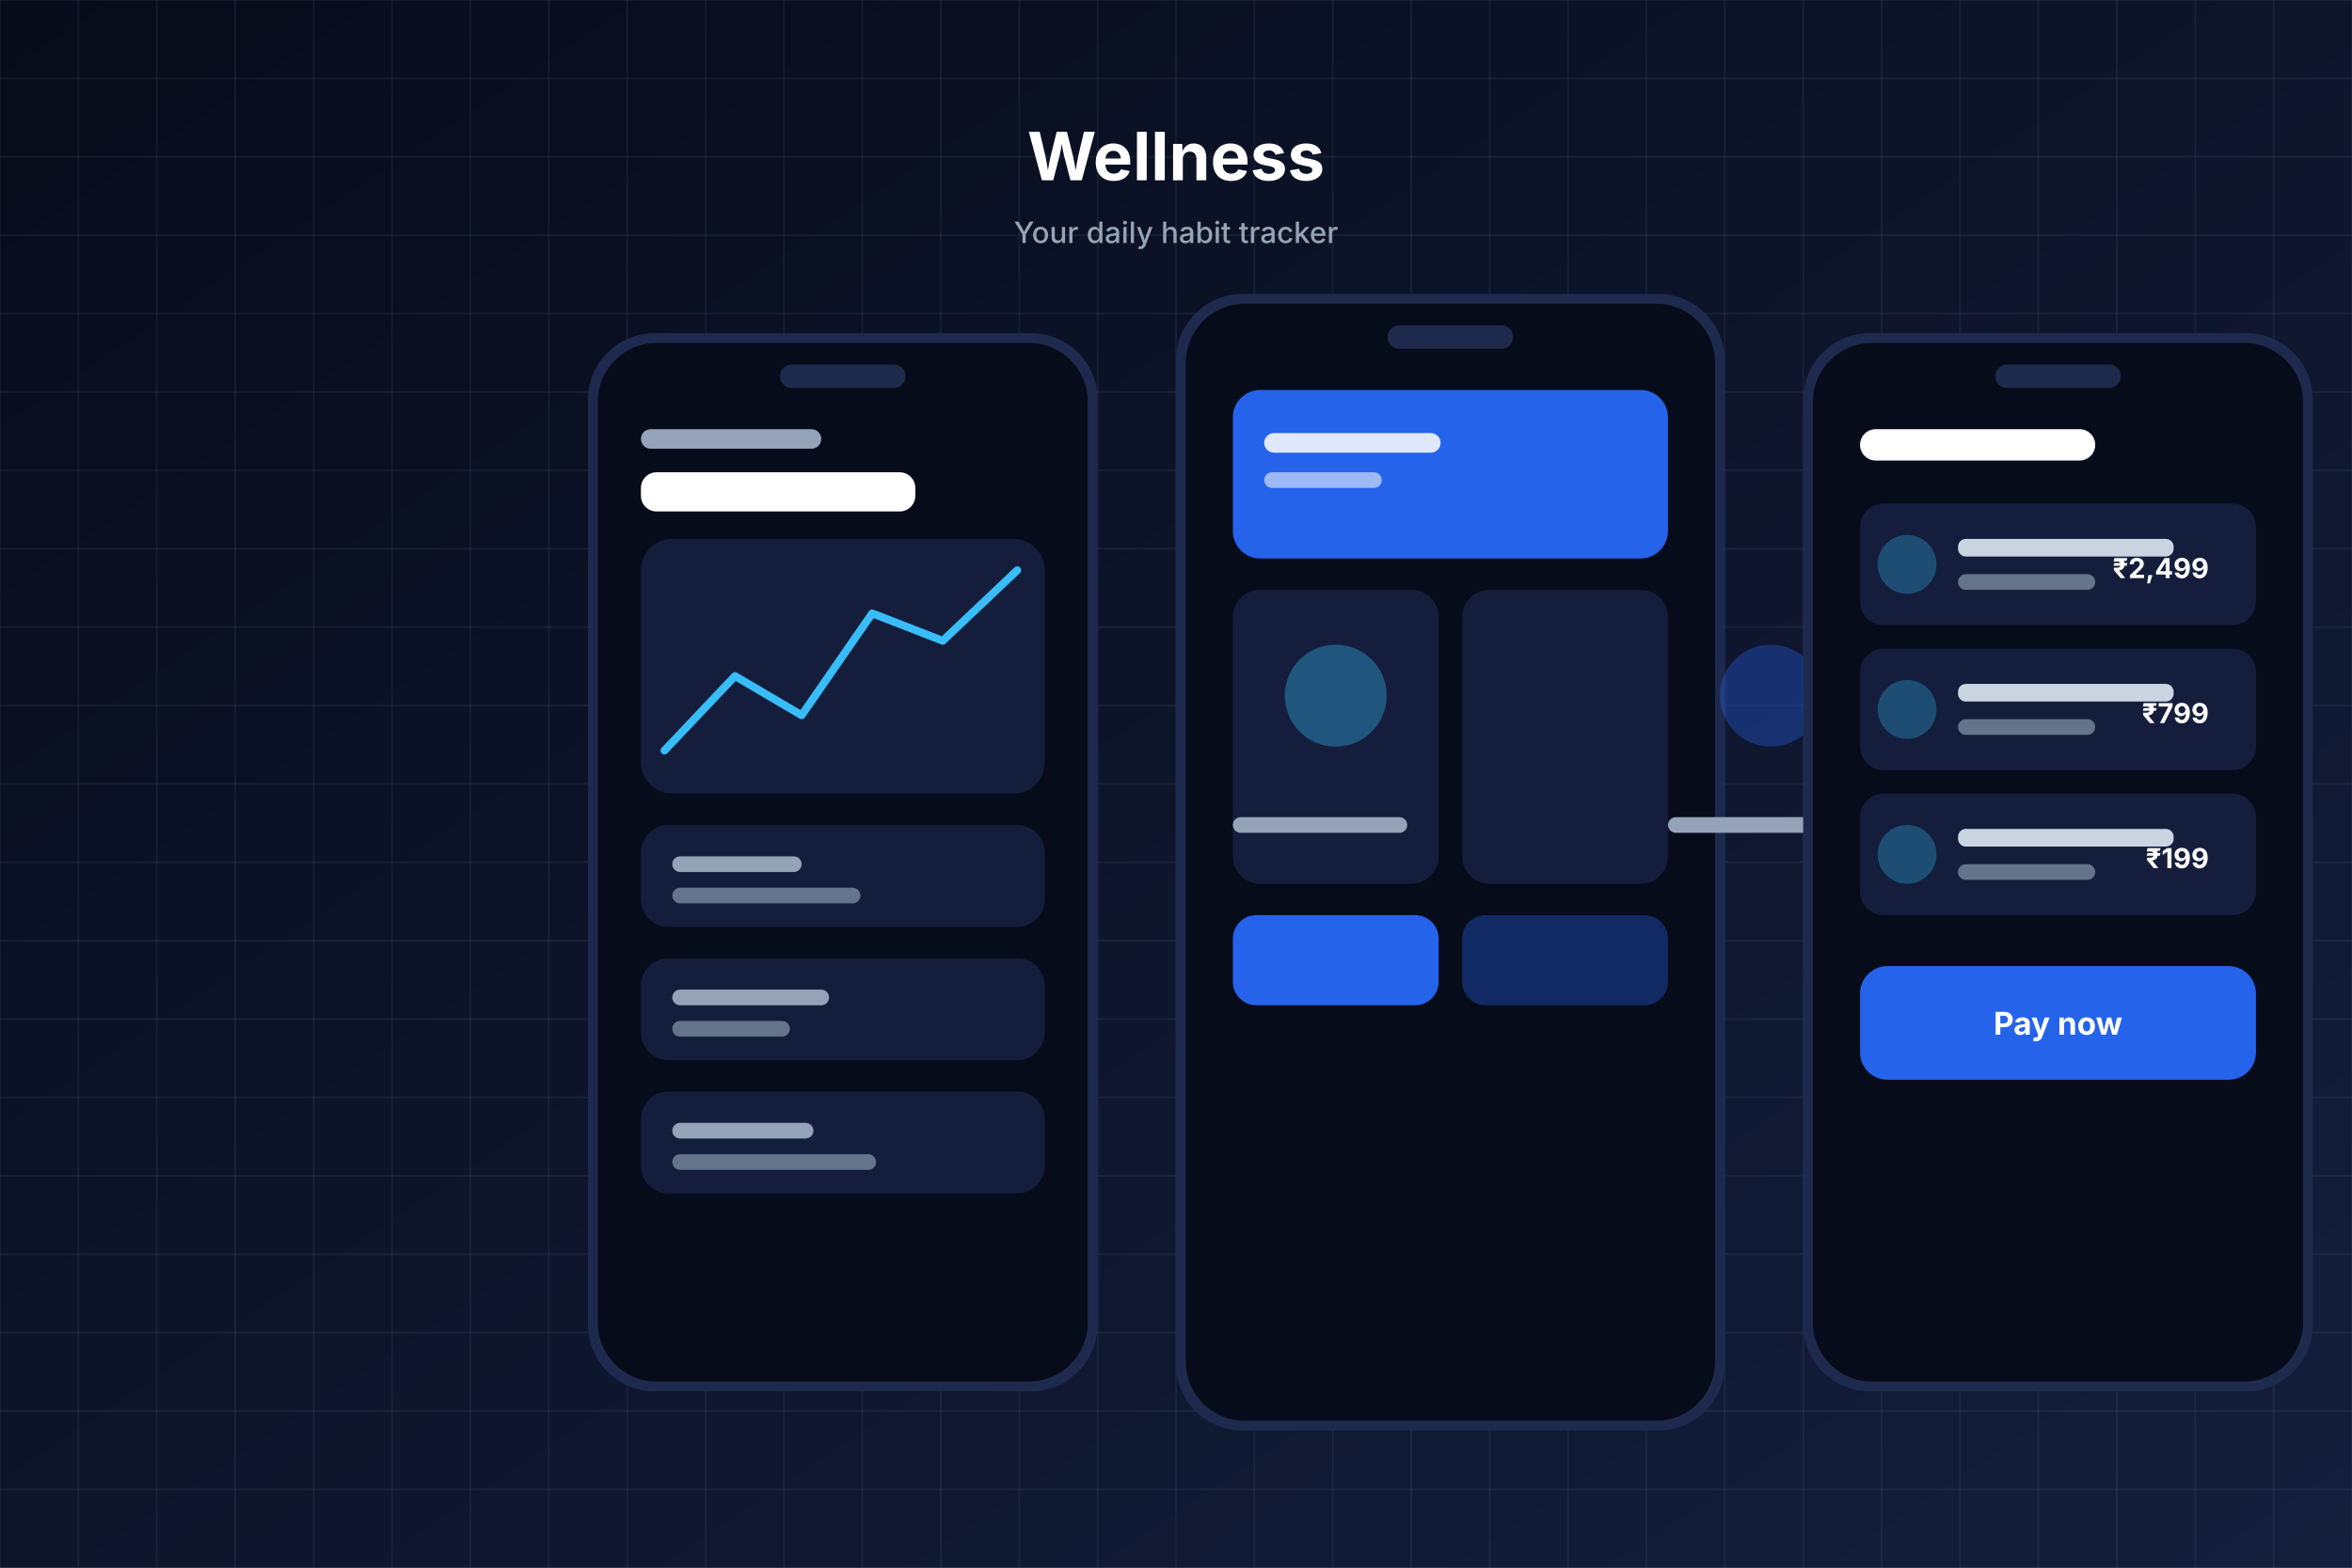
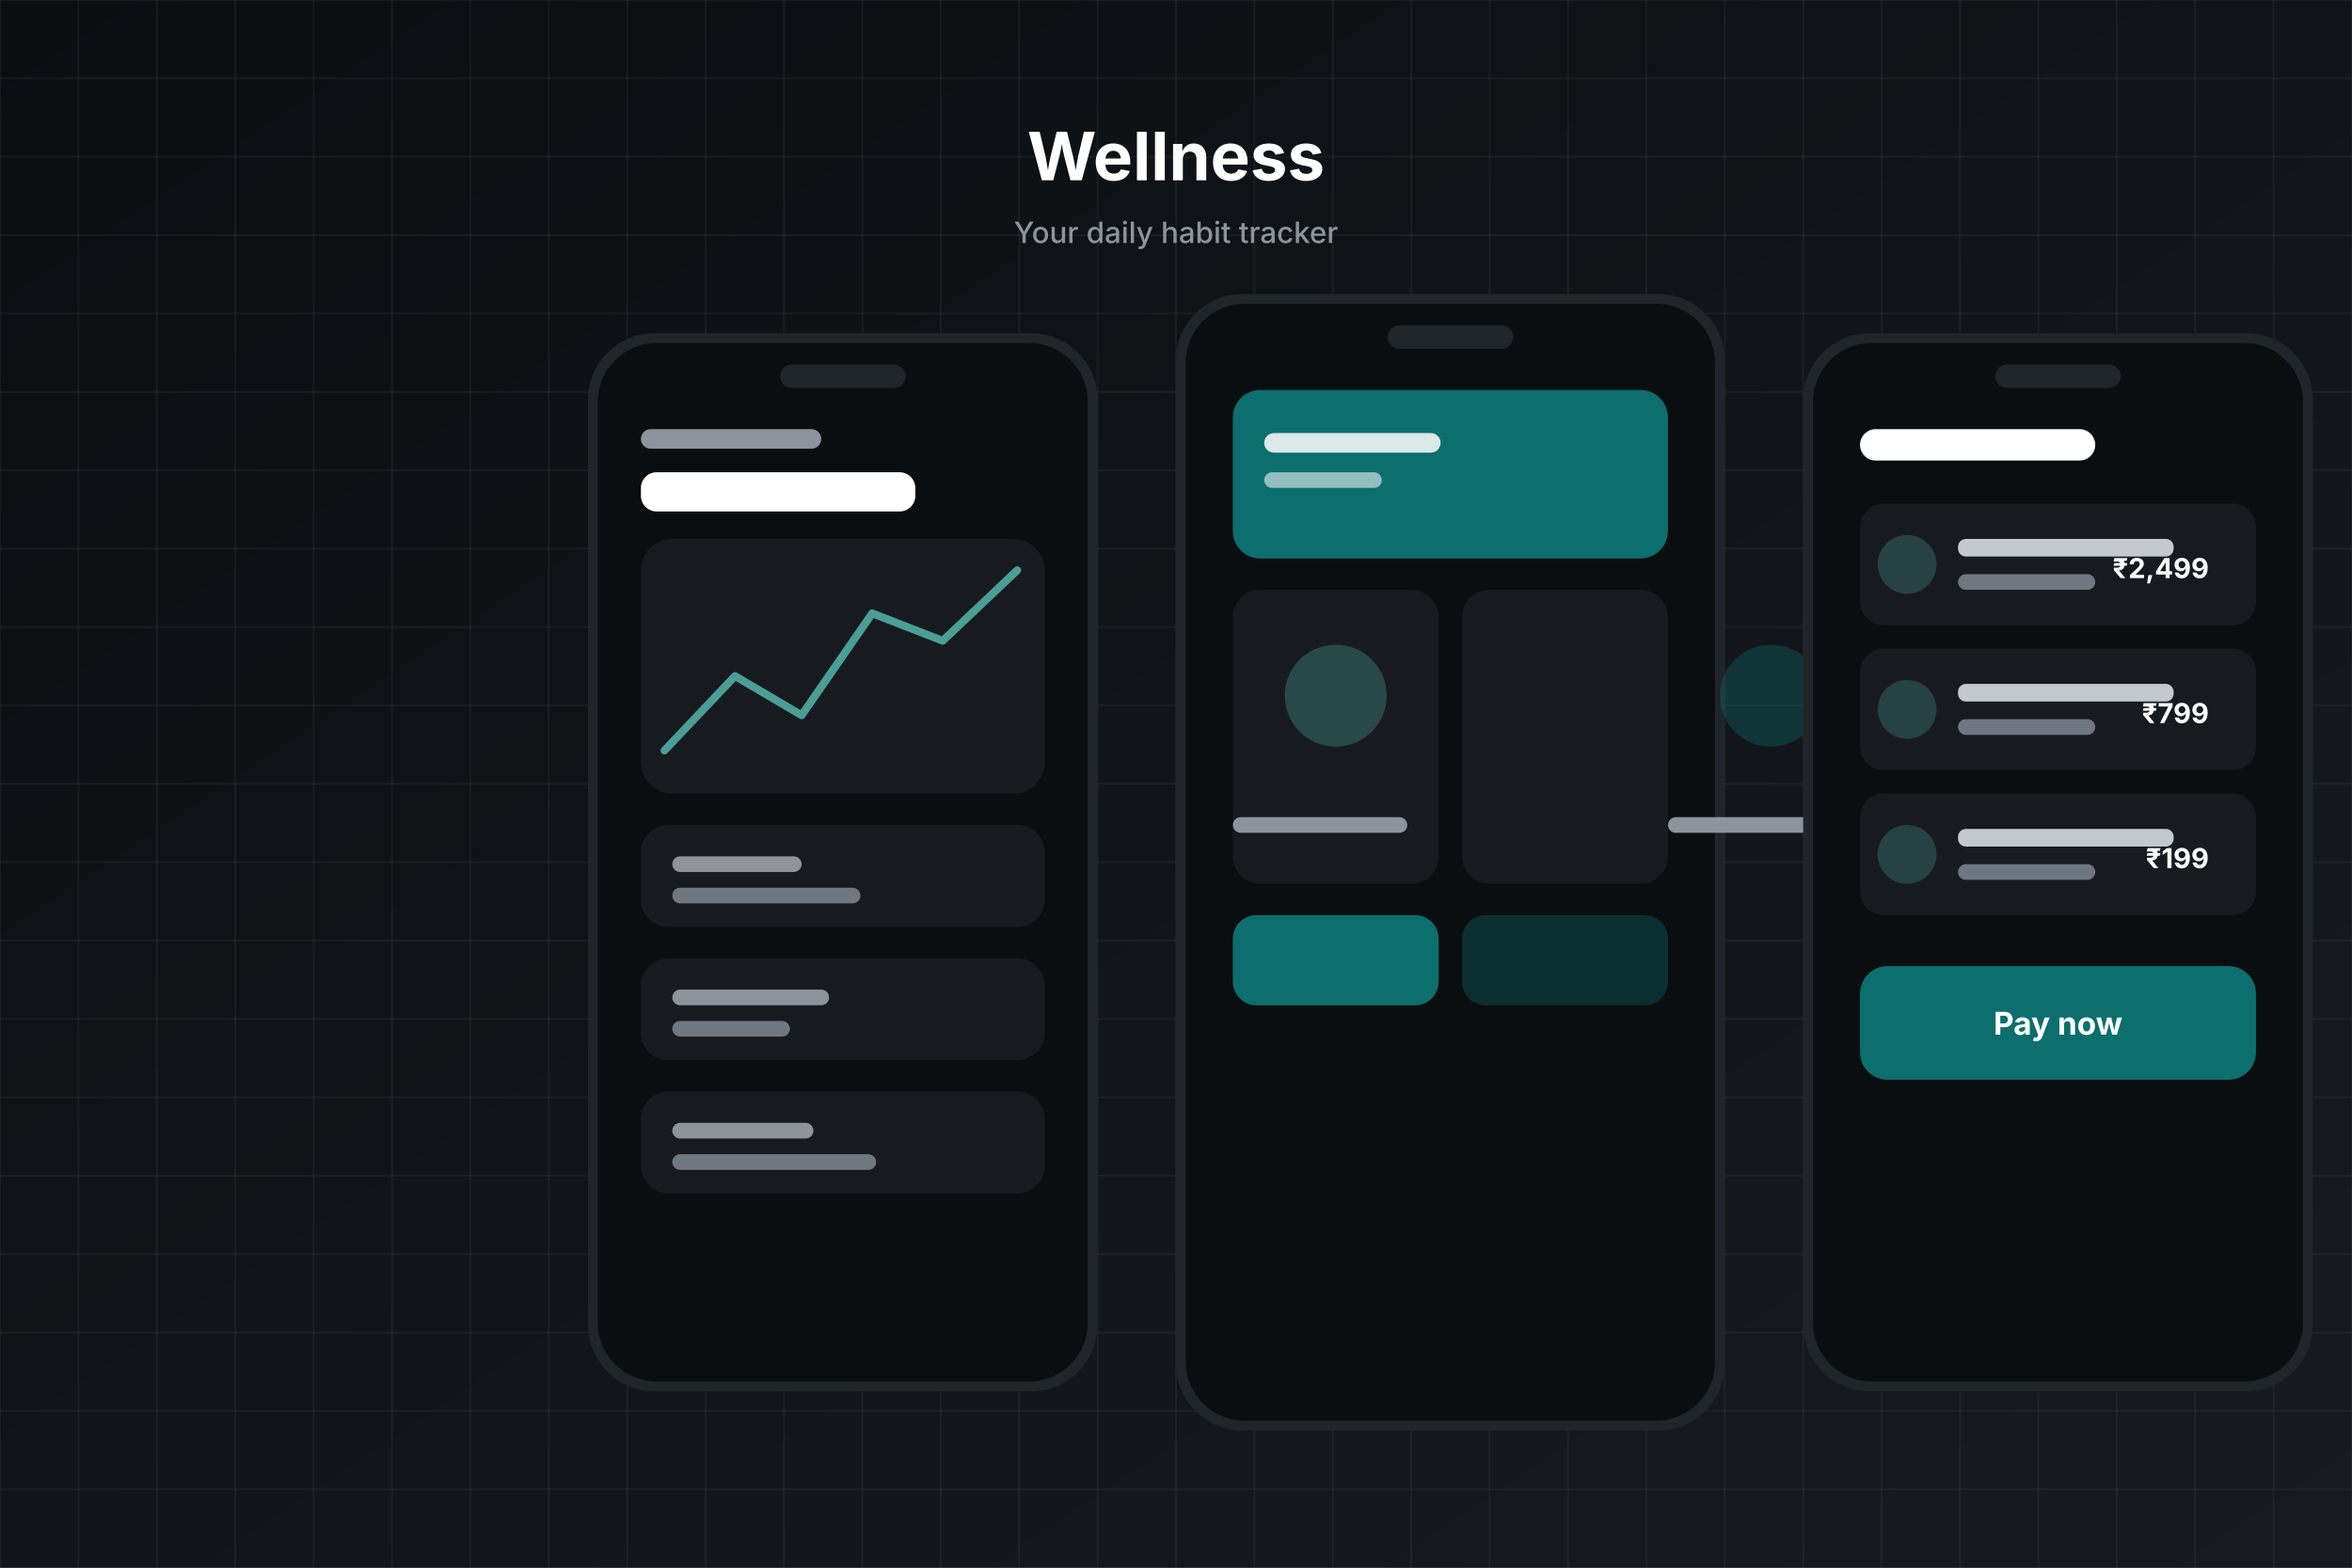
<svg xmlns="http://www.w3.org/2000/svg" viewBox="0 0 1200 800" width="1200" height="800" role="img" aria-label="wellness-app interface mockup">
-   <rect x="0" y="0" width="1200" height="800" rx="0" fill="#070C1A" />
+   <rect x="0" y="0" width="1200" height="800" rx="0" fill="#0b0e11" />
  <defs>
    <linearGradient id="bgGrad" x1="0" y1="0" x2="1" y2="1">
-       <stop offset="0%" stop-color="#070C1A" />
-       <stop offset="100%" stop-color="#141E3C" />
+       <stop offset="0%" stop-color="#0b0e11" />
+       <stop offset="100%" stop-color="#171b20" />
    </linearGradient>
  </defs>
  <rect x="0" y="0" width="1200" height="800" rx="0" fill="url(#bgGrad)" />
-   <line x1="0" y1="0" x2="0" y2="800" stroke="rgba(148,163,184,.08)" stroke-width="1" />
-   <line x1="40" y1="0" x2="40" y2="800" stroke="rgba(148,163,184,.08)" stroke-width="1" />
-   <line x1="80" y1="0" x2="80" y2="800" stroke="rgba(148,163,184,.08)" stroke-width="1" />
-   <line x1="120" y1="0" x2="120" y2="800" stroke="rgba(148,163,184,.08)" stroke-width="1" />
-   <line x1="160" y1="0" x2="160" y2="800" stroke="rgba(148,163,184,.08)" stroke-width="1" />
-   <line x1="200" y1="0" x2="200" y2="800" stroke="rgba(148,163,184,.08)" stroke-width="1" />
-   <line x1="240" y1="0" x2="240" y2="800" stroke="rgba(148,163,184,.08)" stroke-width="1" />
-   <line x1="280" y1="0" x2="280" y2="800" stroke="rgba(148,163,184,.08)" stroke-width="1" />
-   <line x1="320" y1="0" x2="320" y2="800" stroke="rgba(148,163,184,.08)" stroke-width="1" />
-   <line x1="360" y1="0" x2="360" y2="800" stroke="rgba(148,163,184,.08)" stroke-width="1" />
-   <line x1="400" y1="0" x2="400" y2="800" stroke="rgba(148,163,184,.08)" stroke-width="1" />
-   <line x1="440" y1="0" x2="440" y2="800" stroke="rgba(148,163,184,.08)" stroke-width="1" />
-   <line x1="480" y1="0" x2="480" y2="800" stroke="rgba(148,163,184,.08)" stroke-width="1" />
-   <line x1="520" y1="0" x2="520" y2="800" stroke="rgba(148,163,184,.08)" stroke-width="1" />
-   <line x1="560" y1="0" x2="560" y2="800" stroke="rgba(148,163,184,.08)" stroke-width="1" />
-   <line x1="600" y1="0" x2="600" y2="800" stroke="rgba(148,163,184,.08)" stroke-width="1" />
-   <line x1="640" y1="0" x2="640" y2="800" stroke="rgba(148,163,184,.08)" stroke-width="1" />
-   <line x1="680" y1="0" x2="680" y2="800" stroke="rgba(148,163,184,.08)" stroke-width="1" />
-   <line x1="720" y1="0" x2="720" y2="800" stroke="rgba(148,163,184,.08)" stroke-width="1" />
-   <line x1="760" y1="0" x2="760" y2="800" stroke="rgba(148,163,184,.08)" stroke-width="1" />
-   <line x1="800" y1="0" x2="800" y2="800" stroke="rgba(148,163,184,.08)" stroke-width="1" />
-   <line x1="840" y1="0" x2="840" y2="800" stroke="rgba(148,163,184,.08)" stroke-width="1" />
-   <line x1="880" y1="0" x2="880" y2="800" stroke="rgba(148,163,184,.08)" stroke-width="1" />
-   <line x1="920" y1="0" x2="920" y2="800" stroke="rgba(148,163,184,.08)" stroke-width="1" />
-   <line x1="960" y1="0" x2="960" y2="800" stroke="rgba(148,163,184,.08)" stroke-width="1" />
-   <line x1="1000" y1="0" x2="1000" y2="800" stroke="rgba(148,163,184,.08)" stroke-width="1" />
-   <line x1="1040" y1="0" x2="1040" y2="800" stroke="rgba(148,163,184,.08)" stroke-width="1" />
-   <line x1="1080" y1="0" x2="1080" y2="800" stroke="rgba(148,163,184,.08)" stroke-width="1" />
-   <line x1="1120" y1="0" x2="1120" y2="800" stroke="rgba(148,163,184,.08)" stroke-width="1" />
-   <line x1="1160" y1="0" x2="1160" y2="800" stroke="rgba(148,163,184,.08)" stroke-width="1" />
-   <line x1="1200" y1="0" x2="1200" y2="800" stroke="rgba(148,163,184,.08)" stroke-width="1" />
-   <line x1="0" y1="0" x2="1200" y2="0" stroke="rgba(148,163,184,.08)" stroke-width="1" />
-   <line x1="0" y1="40" x2="1200" y2="40" stroke="rgba(148,163,184,.08)" stroke-width="1" />
-   <line x1="0" y1="80" x2="1200" y2="80" stroke="rgba(148,163,184,.08)" stroke-width="1" />
-   <line x1="0" y1="120" x2="1200" y2="120" stroke="rgba(148,163,184,.08)" stroke-width="1" />
-   <line x1="0" y1="160" x2="1200" y2="160" stroke="rgba(148,163,184,.08)" stroke-width="1" />
-   <line x1="0" y1="200" x2="1200" y2="200" stroke="rgba(148,163,184,.08)" stroke-width="1" />
-   <line x1="0" y1="240" x2="1200" y2="240" stroke="rgba(148,163,184,.08)" stroke-width="1" />
-   <line x1="0" y1="280" x2="1200" y2="280" stroke="rgba(148,163,184,.08)" stroke-width="1" />
-   <line x1="0" y1="320" x2="1200" y2="320" stroke="rgba(148,163,184,.08)" stroke-width="1" />
-   <line x1="0" y1="360" x2="1200" y2="360" stroke="rgba(148,163,184,.08)" stroke-width="1" />
-   <line x1="0" y1="400" x2="1200" y2="400" stroke="rgba(148,163,184,.08)" stroke-width="1" />
-   <line x1="0" y1="440" x2="1200" y2="440" stroke="rgba(148,163,184,.08)" stroke-width="1" />
-   <line x1="0" y1="480" x2="1200" y2="480" stroke="rgba(148,163,184,.08)" stroke-width="1" />
-   <line x1="0" y1="520" x2="1200" y2="520" stroke="rgba(148,163,184,.08)" stroke-width="1" />
-   <line x1="0" y1="560" x2="1200" y2="560" stroke="rgba(148,163,184,.08)" stroke-width="1" />
-   <line x1="0" y1="600" x2="1200" y2="600" stroke="rgba(148,163,184,.08)" stroke-width="1" />
-   <line x1="0" y1="640" x2="1200" y2="640" stroke="rgba(148,163,184,.08)" stroke-width="1" />
-   <line x1="0" y1="680" x2="1200" y2="680" stroke="rgba(148,163,184,.08)" stroke-width="1" />
-   <line x1="0" y1="720" x2="1200" y2="720" stroke="rgba(148,163,184,.08)" stroke-width="1" />
-   <line x1="0" y1="760" x2="1200" y2="760" stroke="rgba(148,163,184,.08)" stroke-width="1" />
-   <line x1="0" y1="800" x2="1200" y2="800" stroke="rgba(148,163,184,.08)" stroke-width="1" />
+   <line x1="0" y1="0" x2="0" y2="800" stroke="rgba(141,148,155,.08)" stroke-width="1" />
+   <line x1="40" y1="0" x2="40" y2="800" stroke="rgba(141,148,155,.08)" stroke-width="1" />
+   <line x1="80" y1="0" x2="80" y2="800" stroke="rgba(141,148,155,.08)" stroke-width="1" />
+   <line x1="120" y1="0" x2="120" y2="800" stroke="rgba(141,148,155,.08)" stroke-width="1" />
+   <line x1="160" y1="0" x2="160" y2="800" stroke="rgba(141,148,155,.08)" stroke-width="1" />
+   <line x1="200" y1="0" x2="200" y2="800" stroke="rgba(141,148,155,.08)" stroke-width="1" />
+   <line x1="240" y1="0" x2="240" y2="800" stroke="rgba(141,148,155,.08)" stroke-width="1" />
+   <line x1="280" y1="0" x2="280" y2="800" stroke="rgba(141,148,155,.08)" stroke-width="1" />
+   <line x1="320" y1="0" x2="320" y2="800" stroke="rgba(141,148,155,.08)" stroke-width="1" />
+   <line x1="360" y1="0" x2="360" y2="800" stroke="rgba(141,148,155,.08)" stroke-width="1" />
+   <line x1="400" y1="0" x2="400" y2="800" stroke="rgba(141,148,155,.08)" stroke-width="1" />
+   <line x1="440" y1="0" x2="440" y2="800" stroke="rgba(141,148,155,.08)" stroke-width="1" />
+   <line x1="480" y1="0" x2="480" y2="800" stroke="rgba(141,148,155,.08)" stroke-width="1" />
+   <line x1="520" y1="0" x2="520" y2="800" stroke="rgba(141,148,155,.08)" stroke-width="1" />
+   <line x1="560" y1="0" x2="560" y2="800" stroke="rgba(141,148,155,.08)" stroke-width="1" />
+   <line x1="600" y1="0" x2="600" y2="800" stroke="rgba(141,148,155,.08)" stroke-width="1" />
+   <line x1="640" y1="0" x2="640" y2="800" stroke="rgba(141,148,155,.08)" stroke-width="1" />
+   <line x1="680" y1="0" x2="680" y2="800" stroke="rgba(141,148,155,.08)" stroke-width="1" />
+   <line x1="720" y1="0" x2="720" y2="800" stroke="rgba(141,148,155,.08)" stroke-width="1" />
+   <line x1="760" y1="0" x2="760" y2="800" stroke="rgba(141,148,155,.08)" stroke-width="1" />
+   <line x1="800" y1="0" x2="800" y2="800" stroke="rgba(141,148,155,.08)" stroke-width="1" />
+   <line x1="840" y1="0" x2="840" y2="800" stroke="rgba(141,148,155,.08)" stroke-width="1" />
+   <line x1="880" y1="0" x2="880" y2="800" stroke="rgba(141,148,155,.08)" stroke-width="1" />
+   <line x1="920" y1="0" x2="920" y2="800" stroke="rgba(141,148,155,.08)" stroke-width="1" />
+   <line x1="960" y1="0" x2="960" y2="800" stroke="rgba(141,148,155,.08)" stroke-width="1" />
+   <line x1="1000" y1="0" x2="1000" y2="800" stroke="rgba(141,148,155,.08)" stroke-width="1" />
+   <line x1="1040" y1="0" x2="1040" y2="800" stroke="rgba(141,148,155,.08)" stroke-width="1" />
+   <line x1="1080" y1="0" x2="1080" y2="800" stroke="rgba(141,148,155,.08)" stroke-width="1" />
+   <line x1="1120" y1="0" x2="1120" y2="800" stroke="rgba(141,148,155,.08)" stroke-width="1" />
+   <line x1="1160" y1="0" x2="1160" y2="800" stroke="rgba(141,148,155,.08)" stroke-width="1" />
+   <line x1="1200" y1="0" x2="1200" y2="800" stroke="rgba(141,148,155,.08)" stroke-width="1" />
+   <line x1="0" y1="0" x2="1200" y2="0" stroke="rgba(141,148,155,.08)" stroke-width="1" />
+   <line x1="0" y1="40" x2="1200" y2="40" stroke="rgba(141,148,155,.08)" stroke-width="1" />
+   <line x1="0" y1="80" x2="1200" y2="80" stroke="rgba(141,148,155,.08)" stroke-width="1" />
+   <line x1="0" y1="120" x2="1200" y2="120" stroke="rgba(141,148,155,.08)" stroke-width="1" />
+   <line x1="0" y1="160" x2="1200" y2="160" stroke="rgba(141,148,155,.08)" stroke-width="1" />
+   <line x1="0" y1="200" x2="1200" y2="200" stroke="rgba(141,148,155,.08)" stroke-width="1" />
+   <line x1="0" y1="240" x2="1200" y2="240" stroke="rgba(141,148,155,.08)" stroke-width="1" />
+   <line x1="0" y1="280" x2="1200" y2="280" stroke="rgba(141,148,155,.08)" stroke-width="1" />
+   <line x1="0" y1="320" x2="1200" y2="320" stroke="rgba(141,148,155,.08)" stroke-width="1" />
+   <line x1="0" y1="360" x2="1200" y2="360" stroke="rgba(141,148,155,.08)" stroke-width="1" />
+   <line x1="0" y1="400" x2="1200" y2="400" stroke="rgba(141,148,155,.08)" stroke-width="1" />
+   <line x1="0" y1="440" x2="1200" y2="440" stroke="rgba(141,148,155,.08)" stroke-width="1" />
+   <line x1="0" y1="480" x2="1200" y2="480" stroke="rgba(141,148,155,.08)" stroke-width="1" />
+   <line x1="0" y1="520" x2="1200" y2="520" stroke="rgba(141,148,155,.08)" stroke-width="1" />
+   <line x1="0" y1="560" x2="1200" y2="560" stroke="rgba(141,148,155,.08)" stroke-width="1" />
+   <line x1="0" y1="600" x2="1200" y2="600" stroke="rgba(141,148,155,.08)" stroke-width="1" />
+   <line x1="0" y1="640" x2="1200" y2="640" stroke="rgba(141,148,155,.08)" stroke-width="1" />
+   <line x1="0" y1="680" x2="1200" y2="680" stroke="rgba(141,148,155,.08)" stroke-width="1" />
+   <line x1="0" y1="720" x2="1200" y2="720" stroke="rgba(141,148,155,.08)" stroke-width="1" />
+   <line x1="0" y1="760" x2="1200" y2="760" stroke="rgba(141,148,155,.08)" stroke-width="1" />
+   <line x1="0" y1="800" x2="1200" y2="800" stroke="rgba(141,148,155,.08)" stroke-width="1" />
  <text x="600" y="92" font-family="Inter, Segoe UI, Arial, sans-serif" font-size="34" font-weight="700" fill="#FFFFFF" text-anchor="middle">Wellness</text>
-   <text x="600" y="124" font-family="Inter, Segoe UI, Arial, sans-serif" font-size="15" font-weight="500" fill="#94A3B8" text-anchor="middle">Your daily habit tracker</text>
-   <rect x="300" y="170" width="260" height="540" rx="34" fill="#1E2A4D" />
-   <rect x="305" y="175" width="250" height="530" rx="30" fill="#070C1A" />
-   <rect x="398" y="186" width="64" height="12" rx="6" fill="#1E2A4D" />
-   <rect x="327" y="219" width="92" height="10" rx="5" fill="#94A3B8" />
+   <text x="600" y="124" font-family="Inter, Segoe UI, Arial, sans-serif" font-size="15" font-weight="500" fill="#8d949b" text-anchor="middle">Your daily habit tracker</text>
+   <rect x="300" y="170" width="260" height="540" rx="34" fill="#20252b" />
+   <rect x="305" y="175" width="250" height="530" rx="30" fill="#0b0e11" />
+   <rect x="398" y="186" width="64" height="12" rx="6" fill="#20252b" />
+   <rect x="327" y="219" width="92" height="10" rx="5" fill="#8d949b" />
  <rect x="327" y="241" width="140" height="20" rx="8" fill="#FFFFFF" font-family="Inter,Arial" />
-   <rect x="327" y="275" width="206" height="130" rx="16" fill="#141E3C" />
-   <path d="M339,383 L375,345 L409,365 L445,313 L481,327 L519,291" fill="none" stroke="#38BDF8" stroke-width="4" stroke-linecap="round" stroke-linejoin="round" />
-   <rect x="327" y="421" width="206" height="52" rx="14" fill="#141E3C" />
-   <rect x="343" y="437" width="66" height="8" rx="4" fill="#94A3B8" />
-   <rect x="343" y="453" width="96" height="8" rx="4" fill="#64748B" />
-   <rect x="327" y="489" width="206" height="52" rx="14" fill="#141E3C" />
-   <rect x="343" y="505" width="80" height="8" rx="4" fill="#94A3B8" />
-   <rect x="343" y="521" width="60" height="8" rx="4" fill="#64748B" />
-   <rect x="327" y="557" width="206" height="52" rx="14" fill="#141E3C" />
-   <rect x="343" y="573" width="72" height="8" rx="4" fill="#94A3B8" />
-   <rect x="343" y="589" width="104" height="8" rx="4" fill="#64748B" />
-   <rect x="600" y="150" width="280" height="580" rx="34" fill="#1E2A4D" />
-   <rect x="605" y="155" width="270" height="570" rx="30" fill="#070C1A" />
-   <rect x="708" y="166" width="64" height="12" rx="6" fill="#1E2A4D" />
-   <rect x="629" y="199" width="222" height="86" rx="14" fill="#2563EB" />
+   <rect x="327" y="275" width="206" height="130" rx="16" fill="#171b20" />
+   <path d="M339,383 L375,345 L409,365 L445,313 L481,327 L519,291" fill="none" stroke="#4a9e96" stroke-width="4" stroke-linecap="round" stroke-linejoin="round" />
+   <rect x="327" y="421" width="206" height="52" rx="14" fill="#171b20" />
+   <rect x="343" y="437" width="66" height="8" rx="4" fill="#8d949b" />
+   <rect x="343" y="453" width="96" height="8" rx="4" fill="#6f7780" />
+   <rect x="327" y="489" width="206" height="52" rx="14" fill="#171b20" />
+   <rect x="343" y="505" width="80" height="8" rx="4" fill="#8d949b" />
+   <rect x="343" y="521" width="60" height="8" rx="4" fill="#6f7780" />
+   <rect x="327" y="557" width="206" height="52" rx="14" fill="#171b20" />
+   <rect x="343" y="573" width="72" height="8" rx="4" fill="#8d949b" />
+   <rect x="343" y="589" width="104" height="8" rx="4" fill="#6f7780" />
+   <rect x="600" y="150" width="280" height="580" rx="34" fill="#20252b" />
+   <rect x="605" y="155" width="270" height="570" rx="30" fill="#0b0e11" />
+   <rect x="708" y="166" width="64" height="12" rx="6" fill="#20252b" />
+   <rect x="629" y="199" width="222" height="86" rx="14" fill="#0d6e6e" />
  <rect x="645" y="221" width="90" height="10" rx="5" fill="rgba(255,255,255,.85)" />
  <rect x="645" y="241" width="60" height="8" rx="4" fill="rgba(255,255,255,.55)" />
-   <rect x="629" y="301" width="105" height="150" rx="14" fill="#141E3C" />
-   <rect x="746" y="301" width="105" height="150" rx="14" fill="#141E3C" />
-   <circle cx="681.5" cy="355" r="26" fill="rgba(56,189,248,.35)" />
-   <circle cx="903.5" cy="355" r="26" fill="rgba(37,99,235,.35)" />
-   <rect x="629" y="417" width="89" height="8" rx="4" fill="#94A3B8" />
-   <rect x="851" y="417" width="89" height="8" rx="4" fill="#94A3B8" />
-   <rect x="629" y="467" width="105" height="46" rx="12" fill="#2563EB" />
-   <rect x="746" y="467" width="105" height="46" rx="12" fill="rgba(37,99,235,.35)" />
-   <rect x="920" y="170" width="260" height="540" rx="34" fill="#1E2A4D" />
-   <rect x="925" y="175" width="250" height="530" rx="30" fill="#070C1A" />
-   <rect x="1018" y="186" width="64" height="12" rx="6" fill="#1E2A4D" />
+   <rect x="629" y="301" width="105" height="150" rx="14" fill="#171b20" />
+   <rect x="746" y="301" width="105" height="150" rx="14" fill="#171b20" />
+   <circle cx="681.5" cy="355" r="26" fill="rgba(74,158,150,.35)" />
+   <circle cx="903.5" cy="355" r="26" fill="rgba(13,110,110,.35)" />
+   <rect x="629" y="417" width="89" height="8" rx="4" fill="#8d949b" />
+   <rect x="851" y="417" width="89" height="8" rx="4" fill="#8d949b" />
+   <rect x="629" y="467" width="105" height="46" rx="12" fill="#0d6e6e" />
+   <rect x="746" y="467" width="105" height="46" rx="12" fill="rgba(13,110,110,.35)" />
+   <rect x="920" y="170" width="260" height="540" rx="34" fill="#20252b" />
+   <rect x="925" y="175" width="250" height="530" rx="30" fill="#0b0e11" />
+   <rect x="1018" y="186" width="64" height="12" rx="6" fill="#20252b" />
  <rect x="949" y="219" width="120" height="16" rx="8" fill="#FFFFFF" />
-   <rect x="949" y="257" width="202" height="62" rx="12" fill="#141E3C" />
-   <circle cx="973" cy="288" r="15" fill="rgba(56,189,248,.3)" />
-   <rect x="999" y="275" width="110" height="9" rx="4" fill="#CBD5E1" />
-   <rect x="999" y="293" width="70" height="8" rx="4" fill="#64748B" />
+   <rect x="949" y="257" width="202" height="62" rx="12" fill="#171b20" />
+   <circle cx="973" cy="288" r="15" fill="rgba(74,158,150,.3)" />
+   <rect x="999" y="275" width="110" height="9" rx="4" fill="#c4c9ce" />
+   <rect x="999" y="293" width="70" height="8" rx="4" fill="#6f7780" />
  <text x="1127" y="295" font-family="Inter, Segoe UI, Arial, sans-serif" font-size="14" font-weight="700" fill="#FFFFFF" text-anchor="end">₹2,499</text>
-   <rect x="949" y="331" width="202" height="62" rx="12" fill="#141E3C" />
-   <circle cx="973" cy="362" r="15" fill="rgba(56,189,248,.3)" />
-   <rect x="999" y="349" width="110" height="9" rx="4" fill="#CBD5E1" />
-   <rect x="999" y="367" width="70" height="8" rx="4" fill="#64748B" />
+   <rect x="949" y="331" width="202" height="62" rx="12" fill="#171b20" />
+   <circle cx="973" cy="362" r="15" fill="rgba(74,158,150,.3)" />
+   <rect x="999" y="349" width="110" height="9" rx="4" fill="#c4c9ce" />
+   <rect x="999" y="367" width="70" height="8" rx="4" fill="#6f7780" />
  <text x="1127" y="369" font-family="Inter, Segoe UI, Arial, sans-serif" font-size="14" font-weight="700" fill="#FFFFFF" text-anchor="end">₹799</text>
-   <rect x="949" y="405" width="202" height="62" rx="12" fill="#141E3C" />
-   <circle cx="973" cy="436" r="15" fill="rgba(56,189,248,.3)" />
-   <rect x="999" y="423" width="110" height="9" rx="4" fill="#CBD5E1" />
-   <rect x="999" y="441" width="70" height="8" rx="4" fill="#64748B" />
+   <rect x="949" y="405" width="202" height="62" rx="12" fill="#171b20" />
+   <circle cx="973" cy="436" r="15" fill="rgba(74,158,150,.3)" />
+   <rect x="999" y="423" width="110" height="9" rx="4" fill="#c4c9ce" />
+   <rect x="999" y="441" width="70" height="8" rx="4" fill="#6f7780" />
  <text x="1127" y="443" font-family="Inter, Segoe UI, Arial, sans-serif" font-size="14" font-weight="700" fill="#FFFFFF" text-anchor="end">₹199</text>
-   <rect x="949" y="493" width="202" height="58" rx="14" fill="#2563EB" />
+   <rect x="949" y="493" width="202" height="58" rx="14" fill="#0d6e6e" />
  <text x="1050" y="528" font-family="Inter, Segoe UI, Arial, sans-serif" font-size="16" font-weight="700" fill="#FFFFFF" text-anchor="middle">Pay now</text>
</svg>
